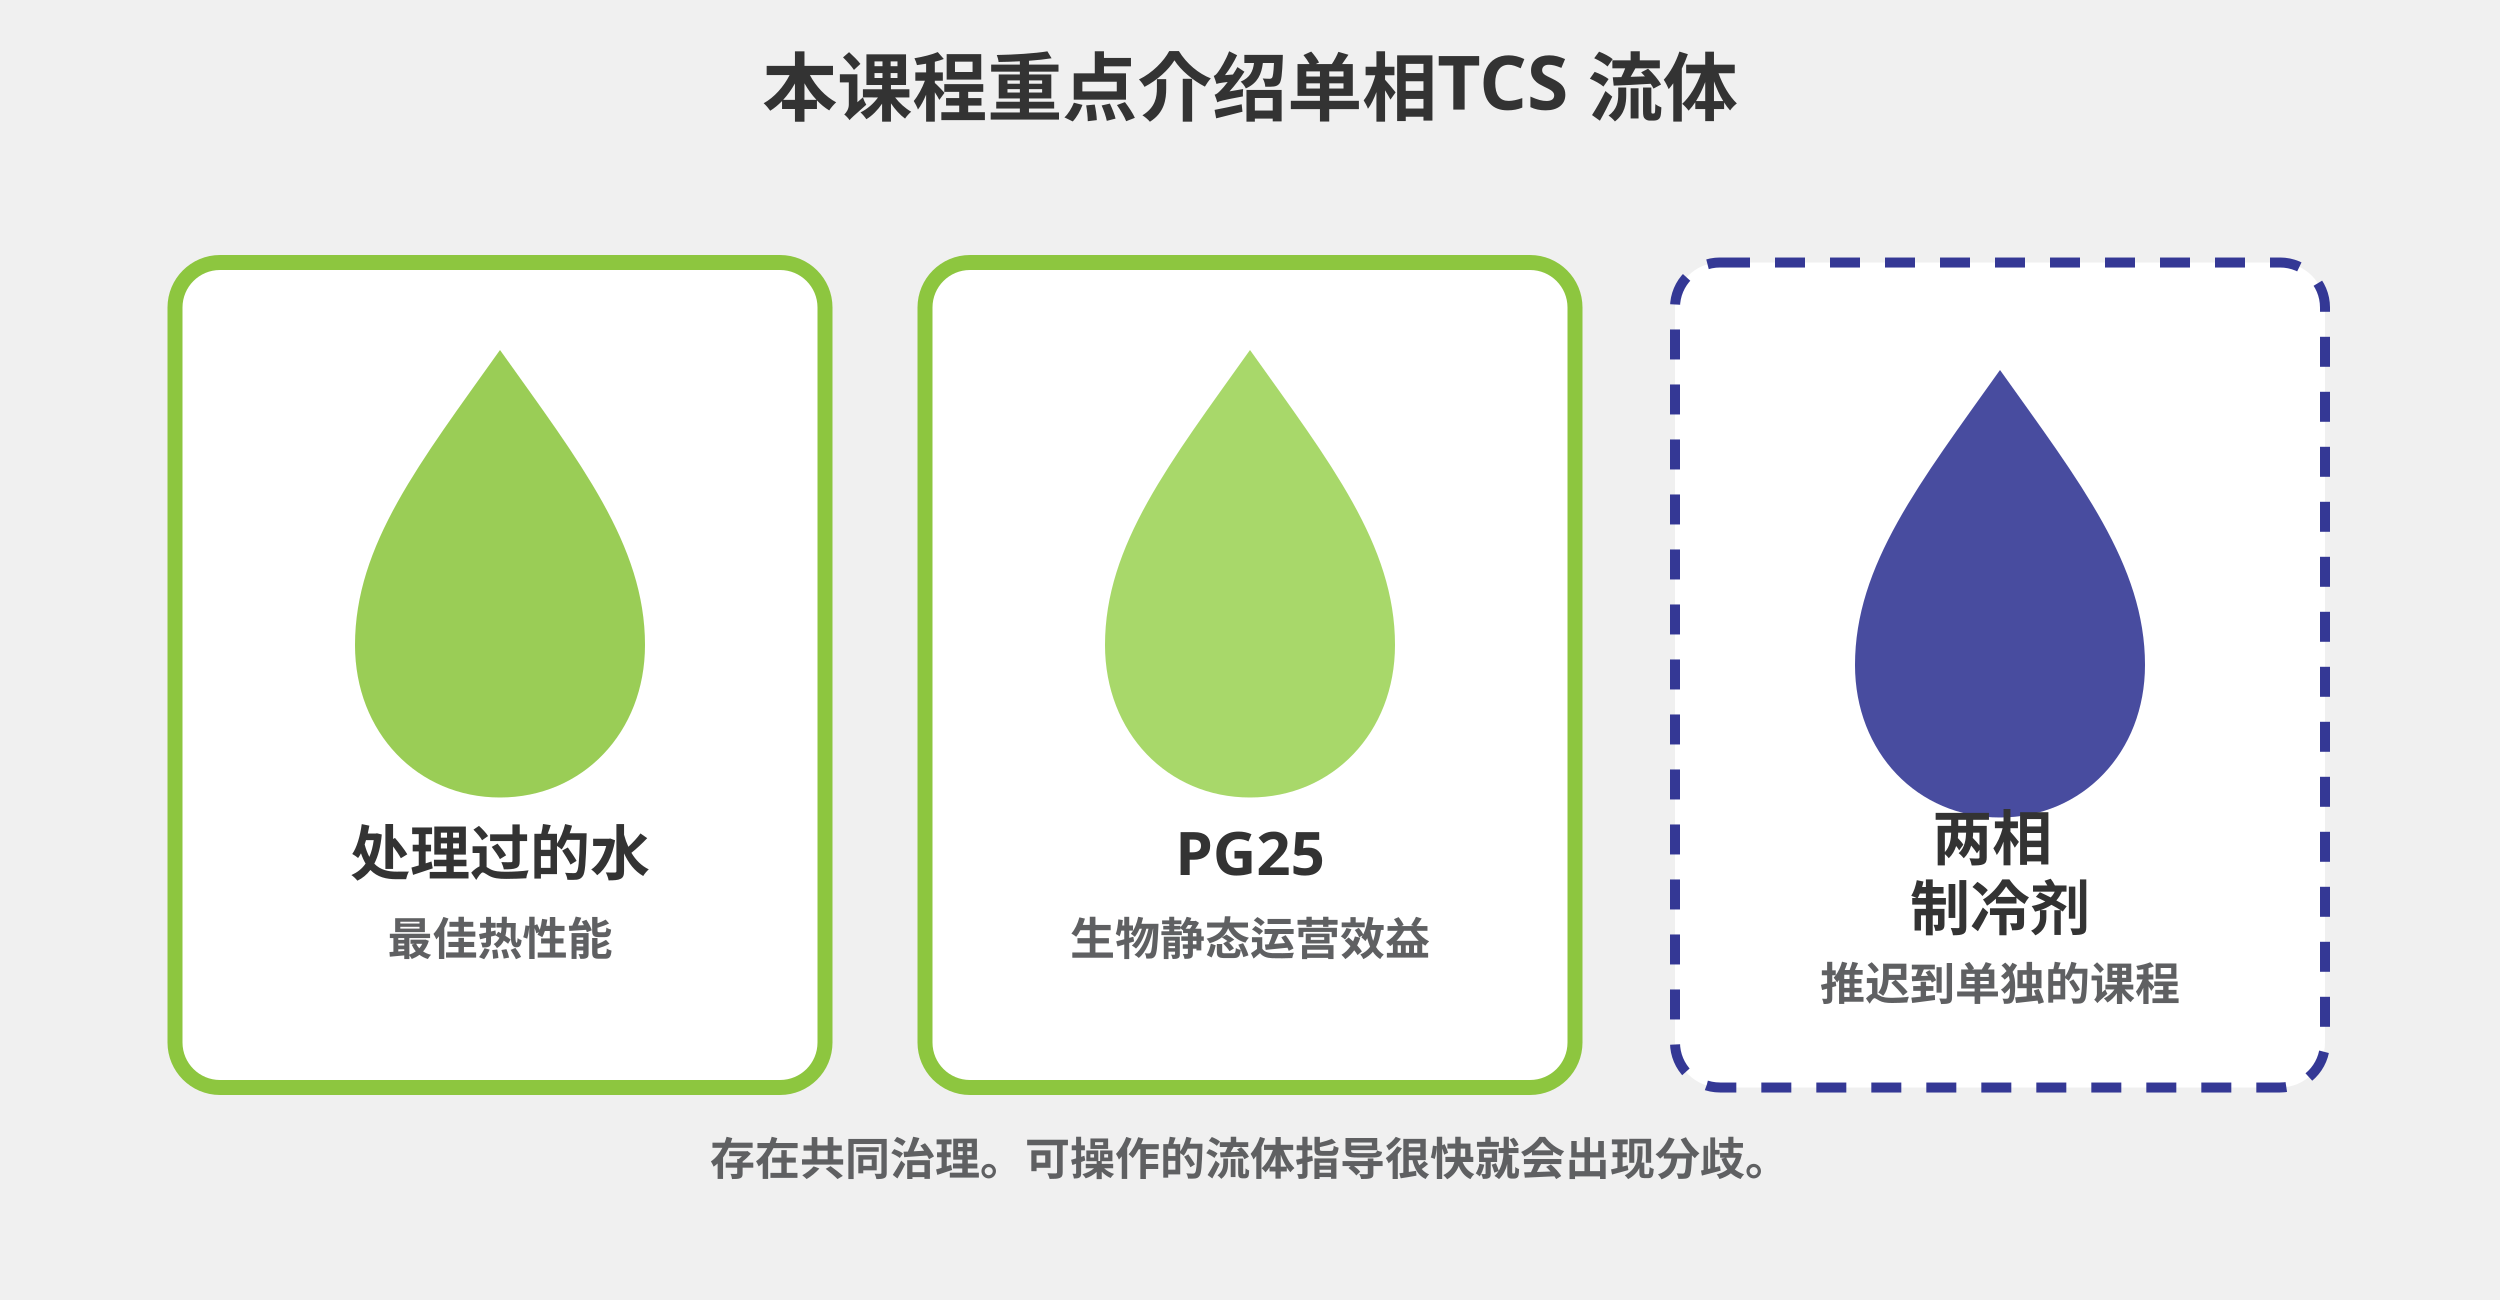
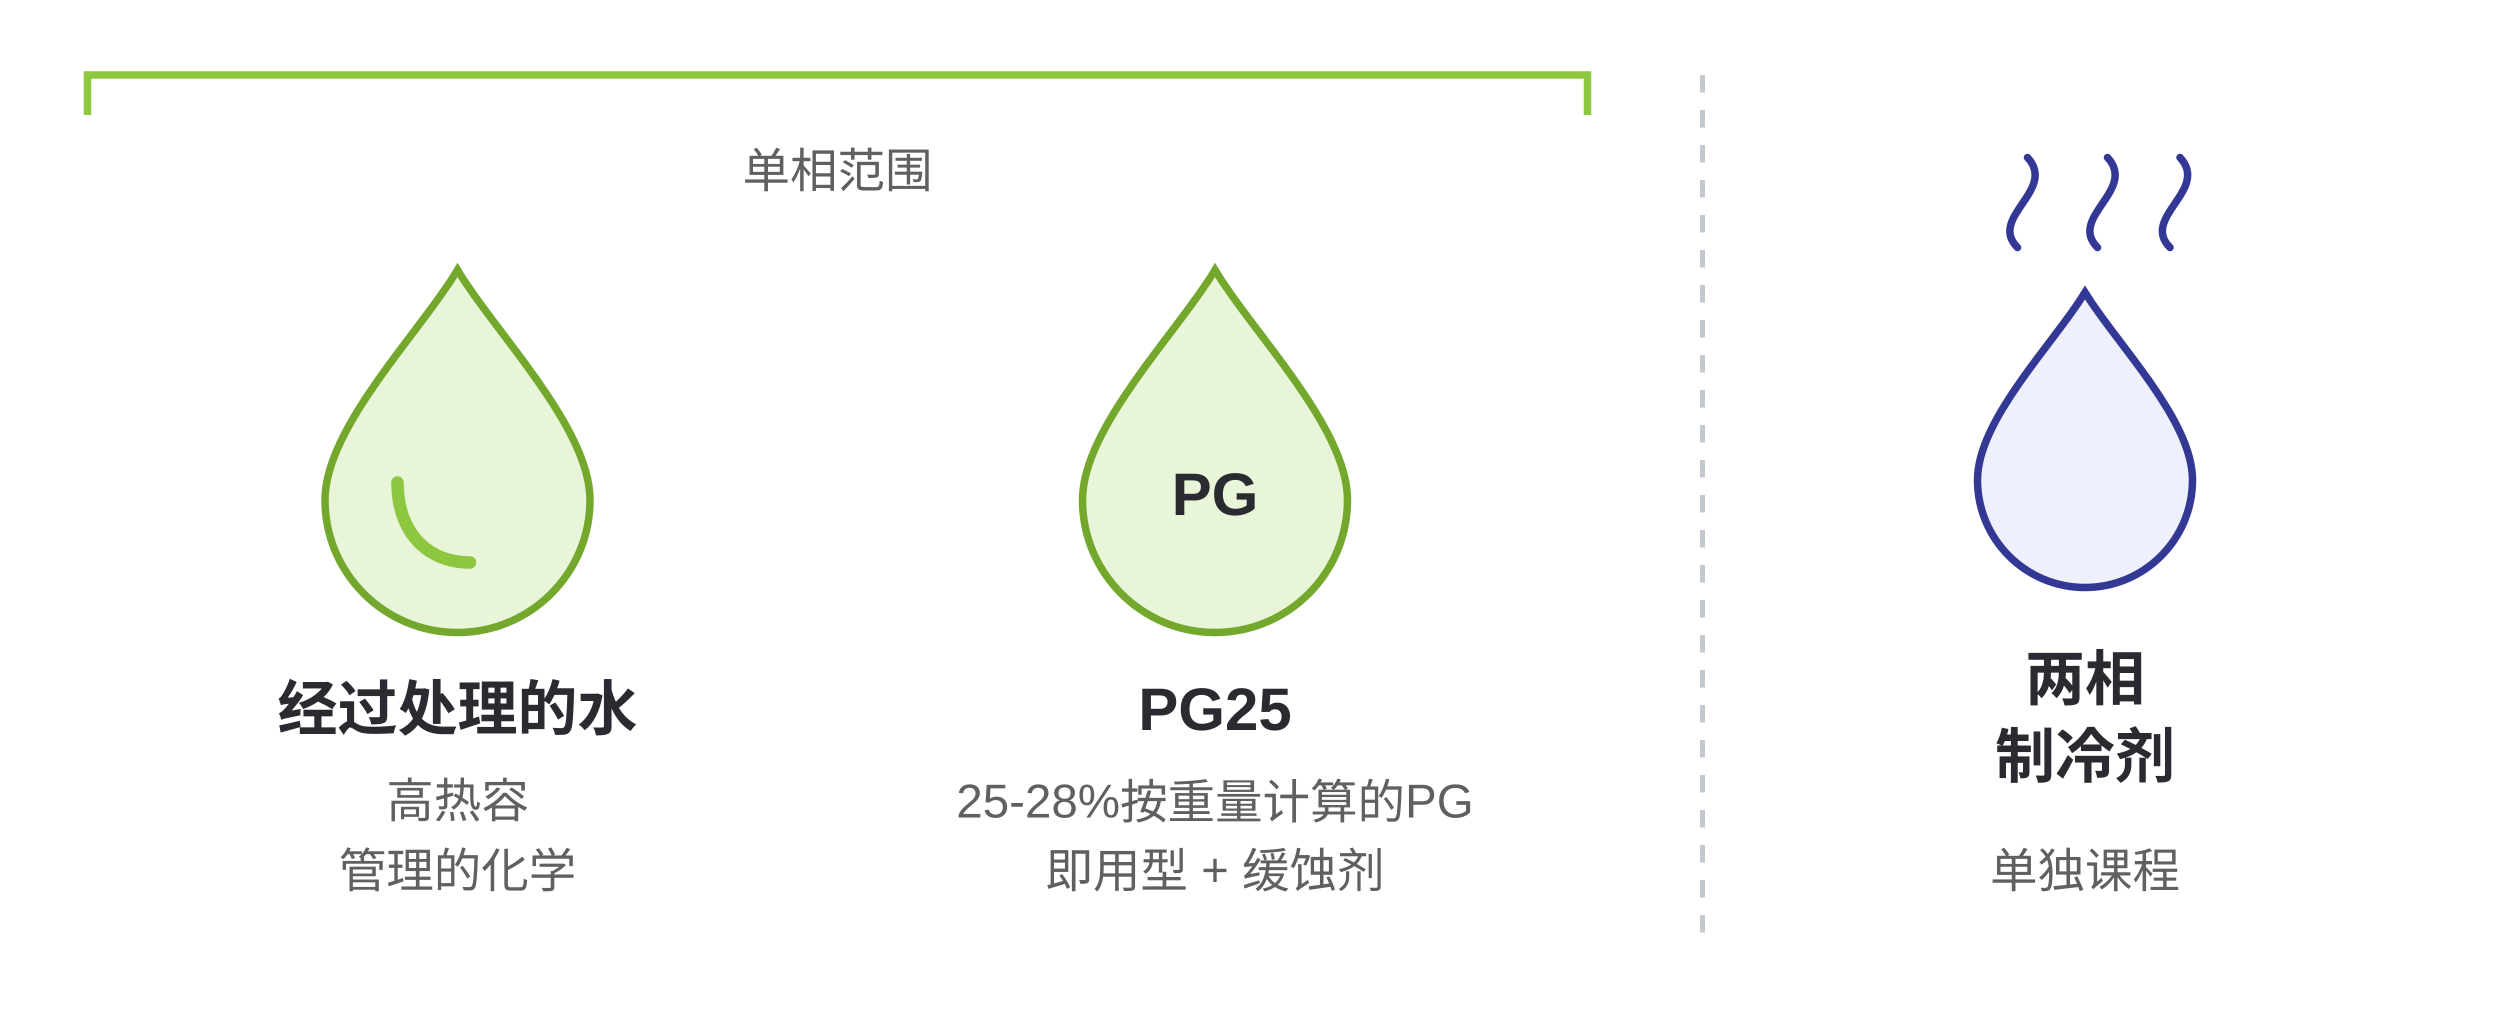
- <svg xmlns="http://www.w3.org/2000/svg" viewBox="0 0 1000 520" role="img" aria-label="单相 和 两相 DLC 中的流体系列">
-   <style>.title{font:700 30px Open Sans,Arial;fill:#333}.h{font:700 24px Open Sans,Arial;fill:#333}.body{font:600 18px Open Sans,Arial;fill:#5F6062}.card{fill:#fff;stroke:#d1d5db;stroke-width:3;rx:18}.focus{stroke:#8DC63F;stroke-width:6}.defer{stroke:#343895;stroke-width:4;stroke-dasharray:12 10}.drop{fill:#8DC63F}.blue{fill:#343895}</style>
-   <text x="500" y="46" text-anchor="middle" class="title">本课程重点介绍单相TCS 流体</text>
-   <rect x="70" y="105" width="260" height="330" class="card focus" />
-   <path d="M200 140c32 45 58 78 58 118 0 35-25 61-58 61s-58-26-58-61c0-40 26-73 58-118z" class="drop" opacity="0.88" />
-   <text x="200" y="350" text-anchor="middle" class="h">处理过的水</text>
-   <text x="200" y="382" text-anchor="middle" class="body">最佳热性能</text>
-   <rect x="370" y="105" width="260" height="330" class="card focus" />
-   <path d="M500 140c32 45 58 78 58 118 0 35-25 61-58 61s-58-26-58-61c0-40 26-73 58-118z" fill="#A8D86A" />
-   <text x="500" y="350" text-anchor="middle" class="h">PG25</text>
-   <text x="500" y="382" text-anchor="middle" class="body">生物静态运营效益</text>
-   <rect x="670" y="105" width="260" height="330" class="card defer" />
-   <path d="M800 148c32 45 58 78 58 118 0 35-25 61-58 61s-58-26-58-61c0-40 26-73 58-118z" class="blue" opacity="0.9" />
-   <text x="800" y="344" text-anchor="middle" class="h">
-     <tspan x="800" dy="0">两相</tspan>
-     <tspan x="800" dy="28">制冷剂</tspan>
-   </text>
-   <text x="800" y="400" text-anchor="middle" class="body">推迟到单独的课程</text>
-   <text x="500" y="470" text-anchor="middle" class="body">存在共同治理。可操作的流体指导很快就会出现分歧。</text>
+ <svg xmlns="http://www.w3.org/2000/svg" viewBox="0 0 1000 410" role="img" aria-labelledby="title desc">
+   <style>text{font-family:Arial,Helvetica,sans-serif;letter-spacing:0}.h{font-size:24px;font-weight:700;fill:#292b30}.b{font-size:19px;fill:#5f6062}.s{font-size:17px;fill:#5f6062}.box{fill:#fff;stroke:#c4c9d0;stroke-width:2}.flow{fill:none;stroke:#74a82d;stroke-width:4;stroke-linejoin:round}.arrowhead{fill:#74a82d}</style>
+   <rect width="1000" height="410" fill="#fff" />
+   <path d="M35 46 V30 H635 V46" fill="none" stroke="#8dc63f" stroke-width="3" />
+   <text x="335" y="75" text-anchor="middle" class="b">单相范围</text>
+   <path d="M183 108 C168 133 130 171 130 200 A53 53 0 0 0 236 200 C236 171 198 133 183 108Z" fill="#e9f5d8" stroke="#74a82d" stroke-width="3" />
+   <path d="M159 193 C159 213 171 225 188 225" fill="none" stroke="#8dc63f" stroke-width="5" stroke-linecap="round" />
+   <text x="183" y="292" text-anchor="middle" class="h">经过处理的水</text>
+   <text x="183" y="327" text-anchor="middle" class="b">高热容</text>
+   <text x="183" y="355" text-anchor="middle" class="b">管理的化学</text>
+   <path d="M486 108 C471 133 433 171 433 200 A53 53 0 0 0 539 200 C539 171 501 133 486 108Z" fill="#e9f5d8" stroke="#74a82d" stroke-width="3" />
+   <text x="486" y="206" text-anchor="middle" class="h">PG</text>
+   <text x="486" y="292" text-anchor="middle" class="h">PG25</text>
+   <text x="486" y="327" text-anchor="middle" class="b">25-28%按重量计算的PG</text>
+   <text x="486" y="355" text-anchor="middle" class="b">即用型 + 缓蚀剂</text>
+   <path d="M681 30 V378" stroke="#c4c9d0" stroke-width="2" stroke-dasharray="7 7" />
+   <path d="M834 117 C821 138 791 168 791 192 A43 43 0 0 0 877 192 C877 168 847 138 834 117Z" fill="#eef0fb" stroke="#343895" stroke-width="3" />
+   <path d="M807 99 C795 87 823 76 811 63 M839 99 C827 87 855 76 843 63 M868 99 C856 87 884 76 872 63" fill="none" stroke="#343895" stroke-width="3" stroke-linecap="round" />
+   <text x="834" y="280" text-anchor="middle" class="h">两相</text>
+   <text x="834" y="311" text-anchor="middle" class="h">制冷剂</text>
+   <text x="834" y="355" text-anchor="middle" class="b">单独课程</text>
</svg>
